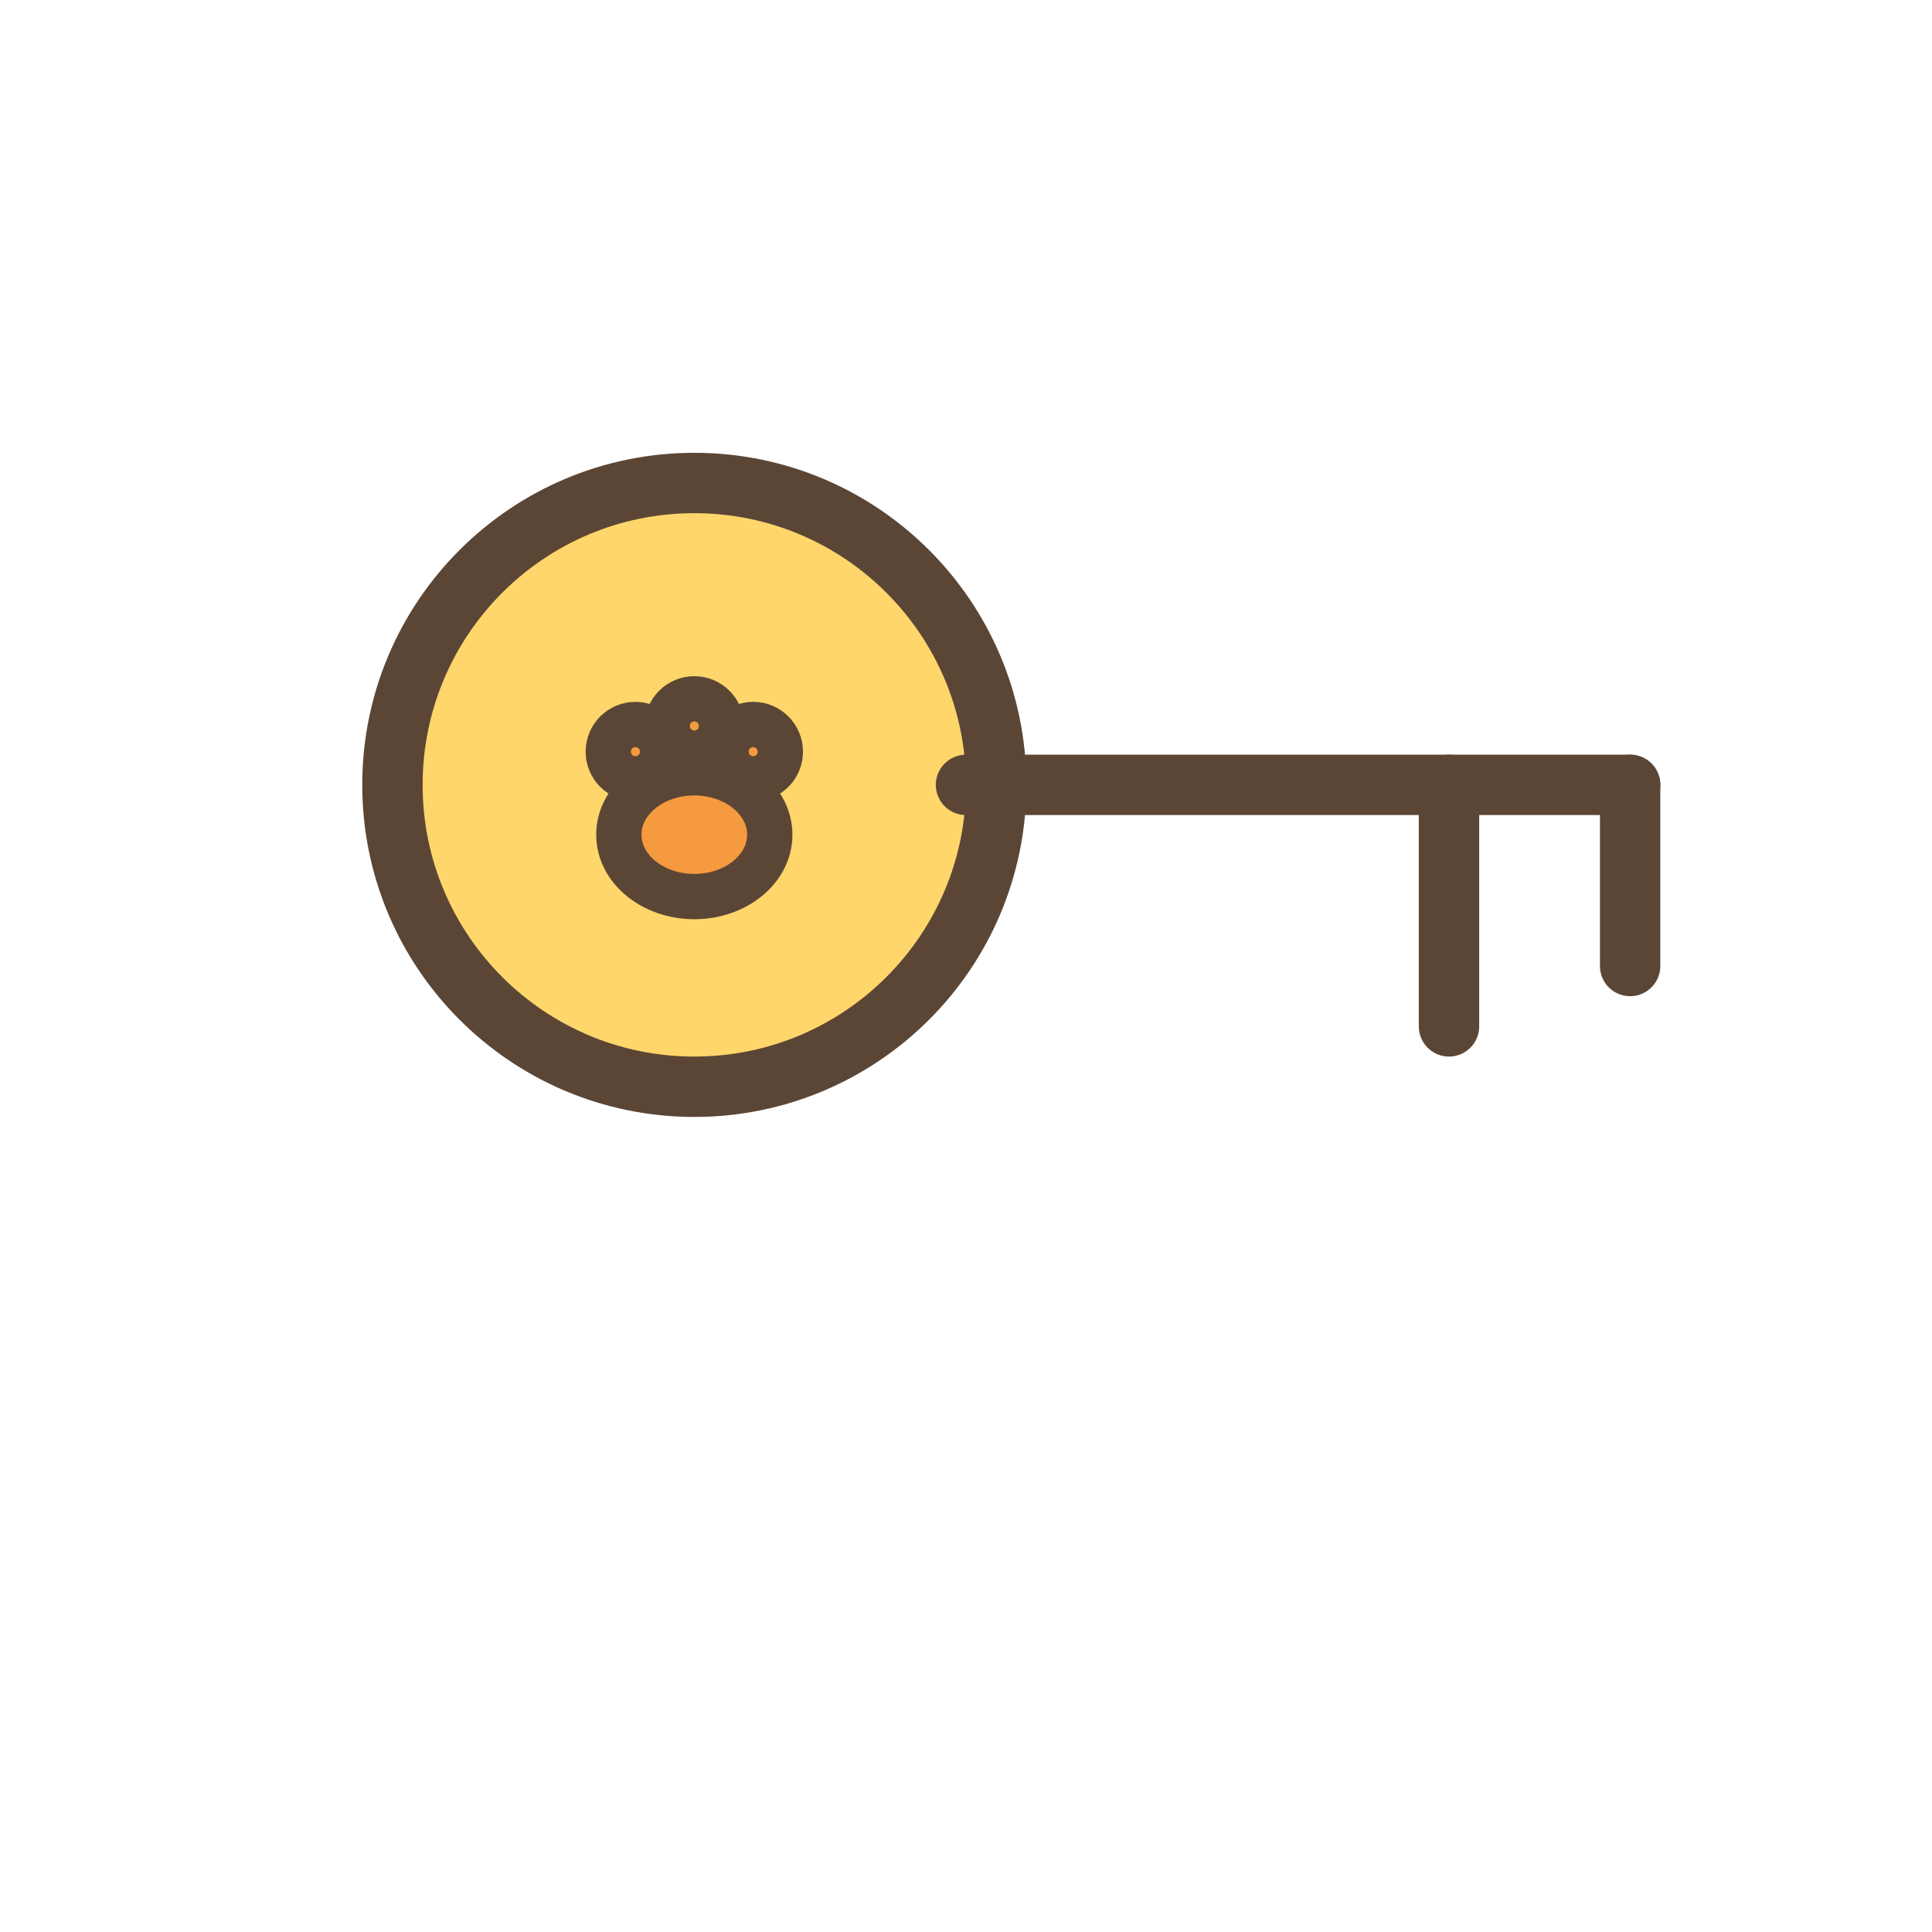
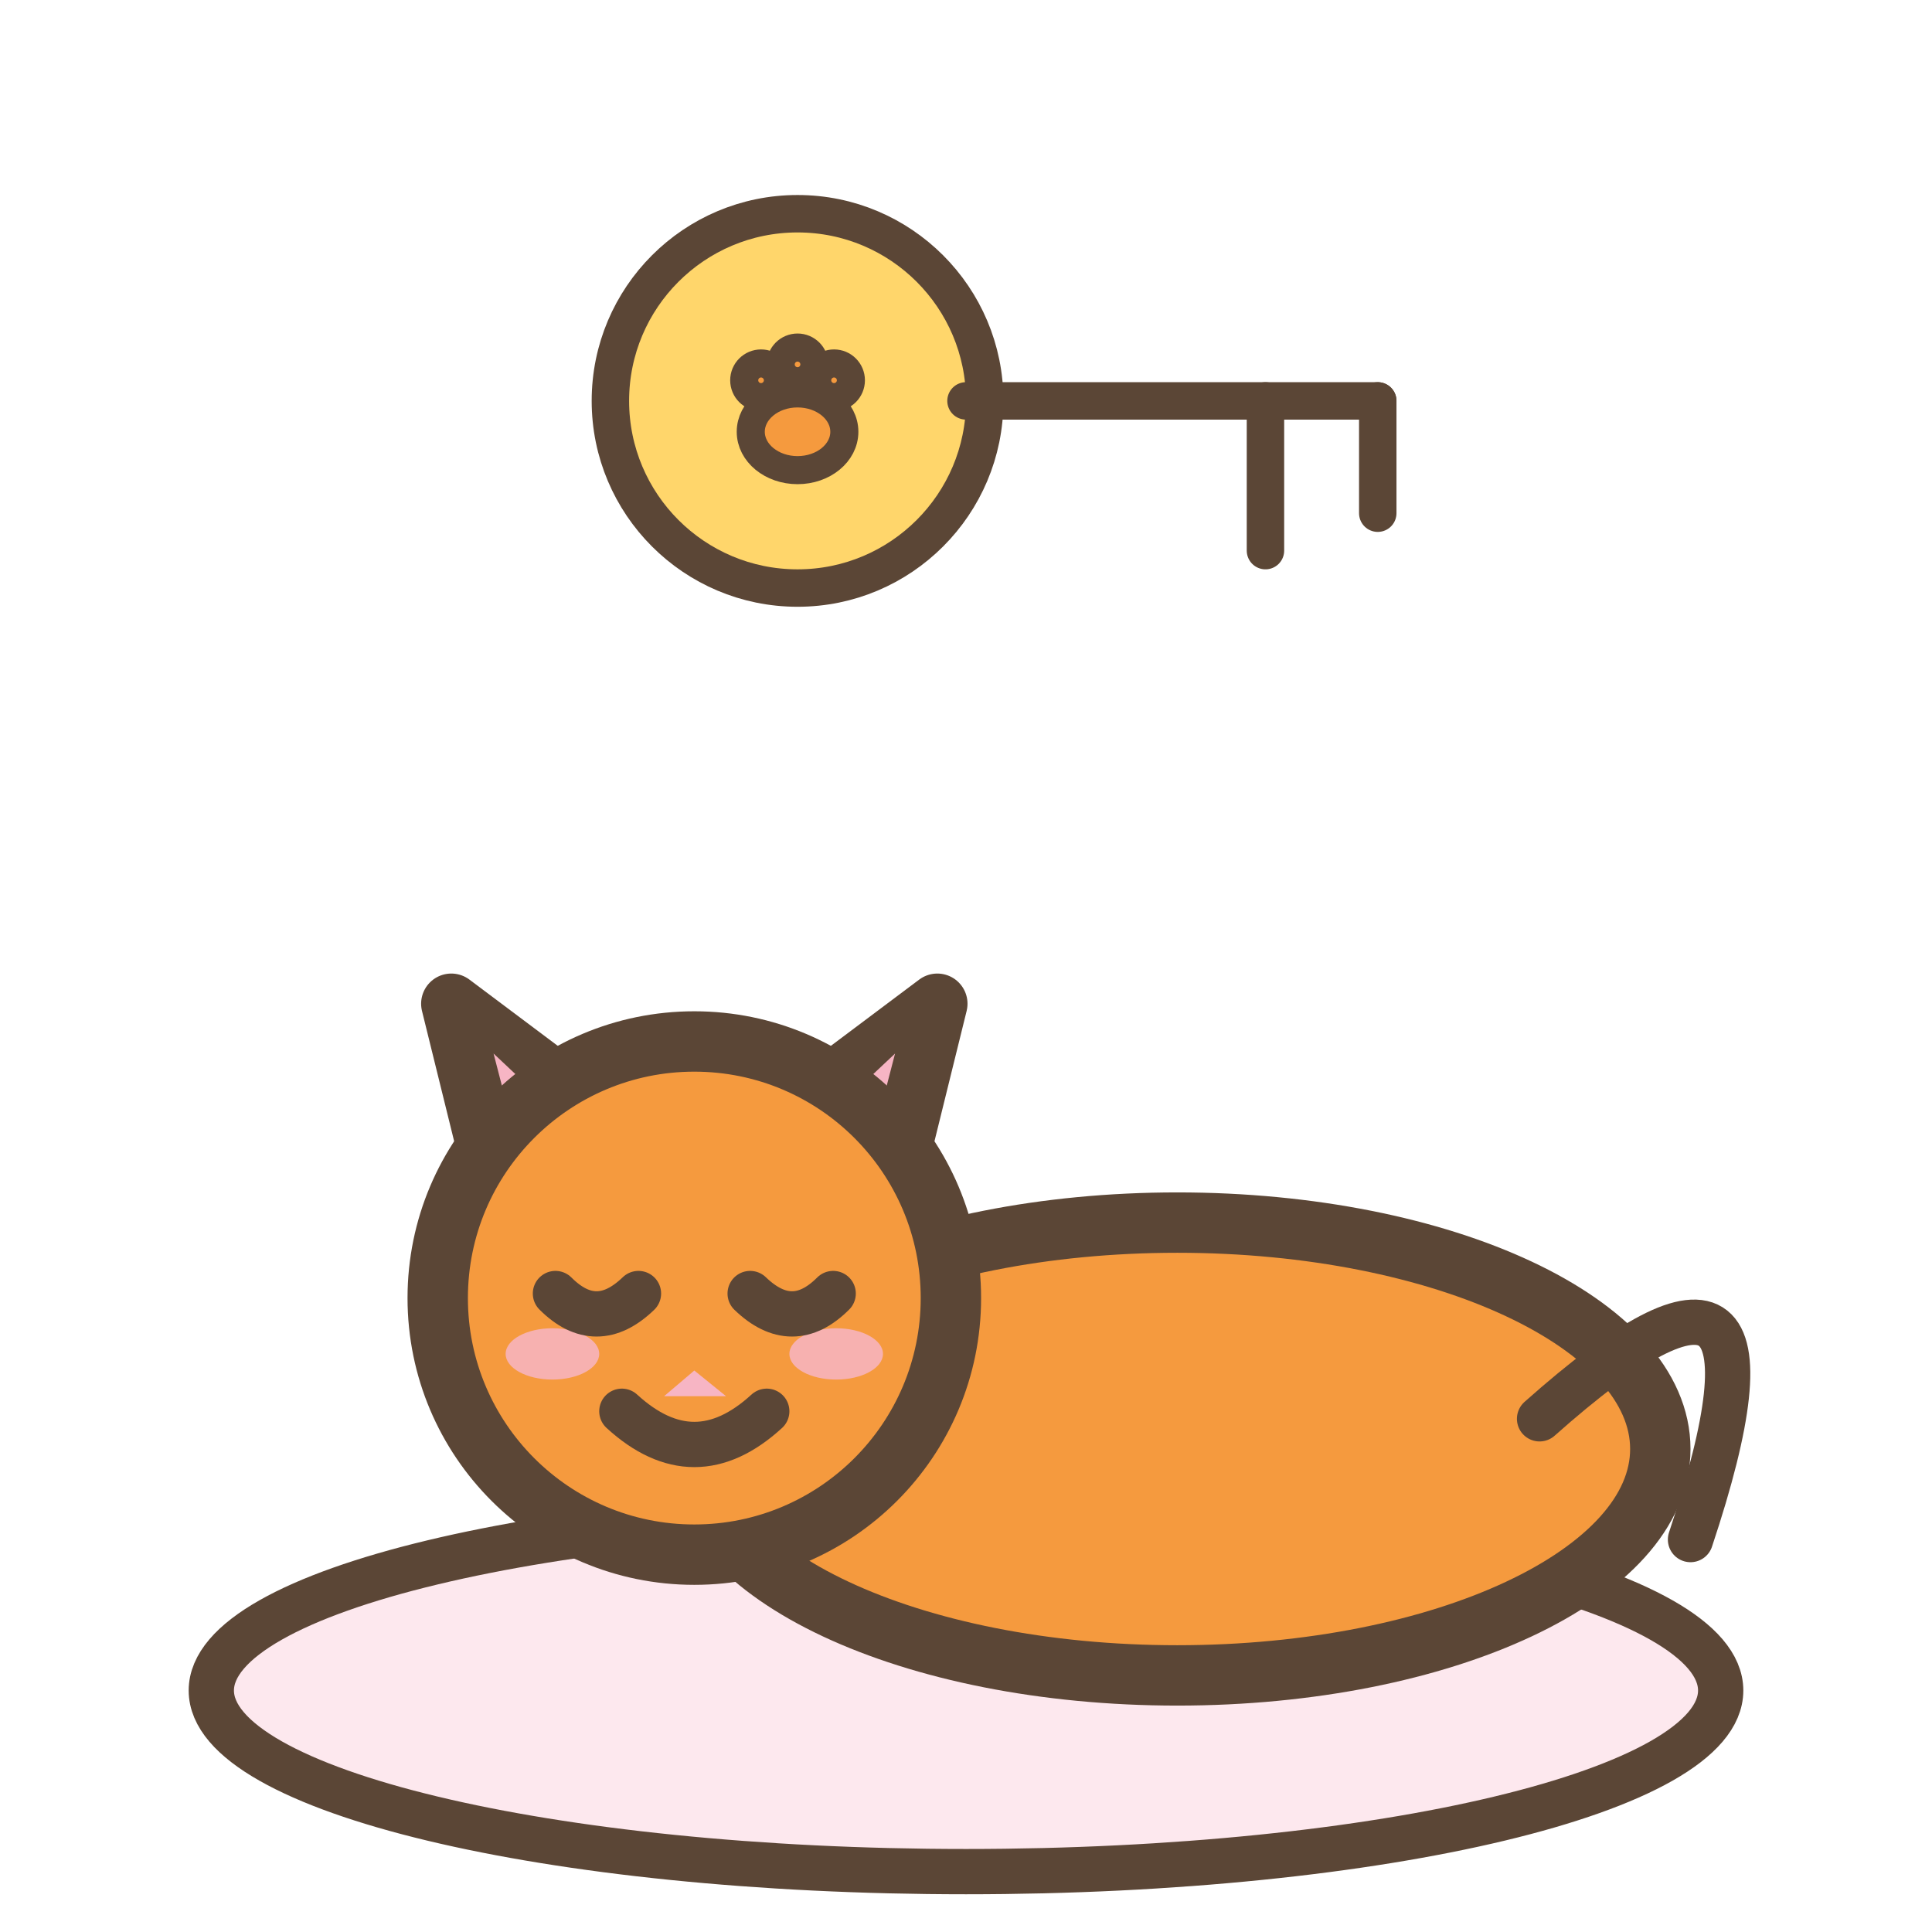
<svg xmlns="http://www.w3.org/2000/svg" viewBox="0 0 128 128" fill="none">
-   <circle cx="46" cy="52" r="20" fill="#FFD66B" stroke="#5B4636" stroke-width="4" stroke-linecap="round" stroke-linejoin="round" />
-   <g transform="rotate(0 46.0 52.0)">
-     <ellipse cx="46.0" cy="55.3" rx="5.0" ry="4.1" fill="#F59A3E" stroke="#5B4636" stroke-width="3" stroke-linecap="round" stroke-linejoin="round" />
-     <circle cx="42.1" cy="49.8" r="1.8" fill="#F59A3E" stroke="#5B4636" stroke-width="3" stroke-linecap="round" stroke-linejoin="round" />
-     <circle cx="46.0" cy="48.1" r="1.8" fill="#F59A3E" stroke="#5B4636" stroke-width="3" stroke-linecap="round" stroke-linejoin="round" />
-     <circle cx="49.9" cy="49.8" r="1.8" fill="#F59A3E" stroke="#5B4636" stroke-width="3" stroke-linecap="round" stroke-linejoin="round" />
+   <g transform="translate(64,34) scale(0.62) translate(-64,-64)">
+     <circle cx="46" cy="52" r="20" fill="#FFD66B" stroke="#5B4636" stroke-width="4" stroke-linecap="round" stroke-linejoin="round" />
+     <g transform="rotate(0 46.0 52.0)">
+       <ellipse cx="46.0" cy="55.3" rx="5.0" ry="4.1" fill="#F59A3E" stroke="#5B4636" stroke-width="3" stroke-linecap="round" stroke-linejoin="round" />
+       <circle cx="42.1" cy="49.8" r="1.8" fill="#F59A3E" stroke="#5B4636" stroke-width="3" stroke-linecap="round" stroke-linejoin="round" />
+       <circle cx="46.0" cy="48.1" r="1.8" fill="#F59A3E" stroke="#5B4636" stroke-width="3" stroke-linecap="round" stroke-linejoin="round" />
+       <circle cx="49.9" cy="49.8" r="1.8" fill="#F59A3E" stroke="#5B4636" stroke-width="3" stroke-linecap="round" stroke-linejoin="round" />
+     </g>
+     <path d="M64 52 H108" stroke="#5B4636" stroke-width="4" stroke-linecap="round" stroke-linejoin="round" />
+     <path d="M96 52 V68 M108 52 V64" stroke="#5B4636" stroke-width="4" stroke-linecap="round" stroke-linejoin="round" />
  </g>
-   <path d="M64 52 H108" stroke="#5B4636" stroke-width="4" stroke-linecap="round" stroke-linejoin="round" />
-   <path d="M96 52 V68 M108 52 V64" stroke="#5B4636" stroke-width="4" stroke-linecap="round" stroke-linejoin="round" />
+   <ellipse cx="64" cy="112" rx="50" ry="12" fill="#FDE8EE" stroke="#5B4636" stroke-width="3" stroke-linecap="round" stroke-linejoin="round" />
+   <ellipse cx="78" cy="96" rx="32" ry="15" fill="#F59A3E" stroke="#5B4636" stroke-width="4" stroke-linecap="round" stroke-linejoin="round" />
+   <path d="M43.5 76.7 L29.9 66.5 L33.8 82.3 Z" fill="#F59A3E" stroke="#5B4636" stroke-width="4" stroke-linecap="round" stroke-linejoin="round" />
+   <path d="M41.2 77.8 L32.7 69.8 L35.5 80.6 Z" fill="#F7B5C4" />
+   <path d="M48.5 76.7 L62.1 66.5 L58.2 82.3 Z" fill="#F59A3E" stroke="#5B4636" stroke-width="4" stroke-linecap="round" stroke-linejoin="round" />
+   <path d="M50.8 77.8 L59.3 69.8 L56.5 80.6 Z" fill="#F7B5C4" />
+   <circle cx="46.0" cy="86.0" r="17.0" fill="#F59A3E" stroke="#5B4636" stroke-width="4" stroke-linecap="round" stroke-linejoin="round" />
+   <ellipse cx="36.6" cy="89.7" rx="3.1" ry="1.7" fill="#F7B5C4" opacity=".85" />
+   <ellipse cx="55.4" cy="89.7" rx="3.1" ry="1.7" fill="#F7B5C4" opacity=".85" />
+   <path d="M36.8 85.7 Q39.5 88.4 42.3 85.7" stroke="#5B4636" stroke-width="3" stroke-linecap="round" stroke-linejoin="round" />
+   <path d="M49.7 85.7 Q52.5 88.4 55.2 85.7" stroke="#5B4636" stroke-width="3" stroke-linecap="round" stroke-linejoin="round" />
+   <path d="M46.0 90.8 l-2.0 1.7 h4.1 Z" fill="#F7B5C4" />
+   <path d="M41.2 93.5 Q46.0 97.9 50.8 93.5" stroke="#5B4636" stroke-width="3" stroke-linecap="round" stroke-linejoin="round" />
+   <path d="M102 94 Q120 78 112 102" stroke="#5B4636" stroke-width="3" stroke-linecap="round" stroke-linejoin="round" fill="none" />
</svg>
